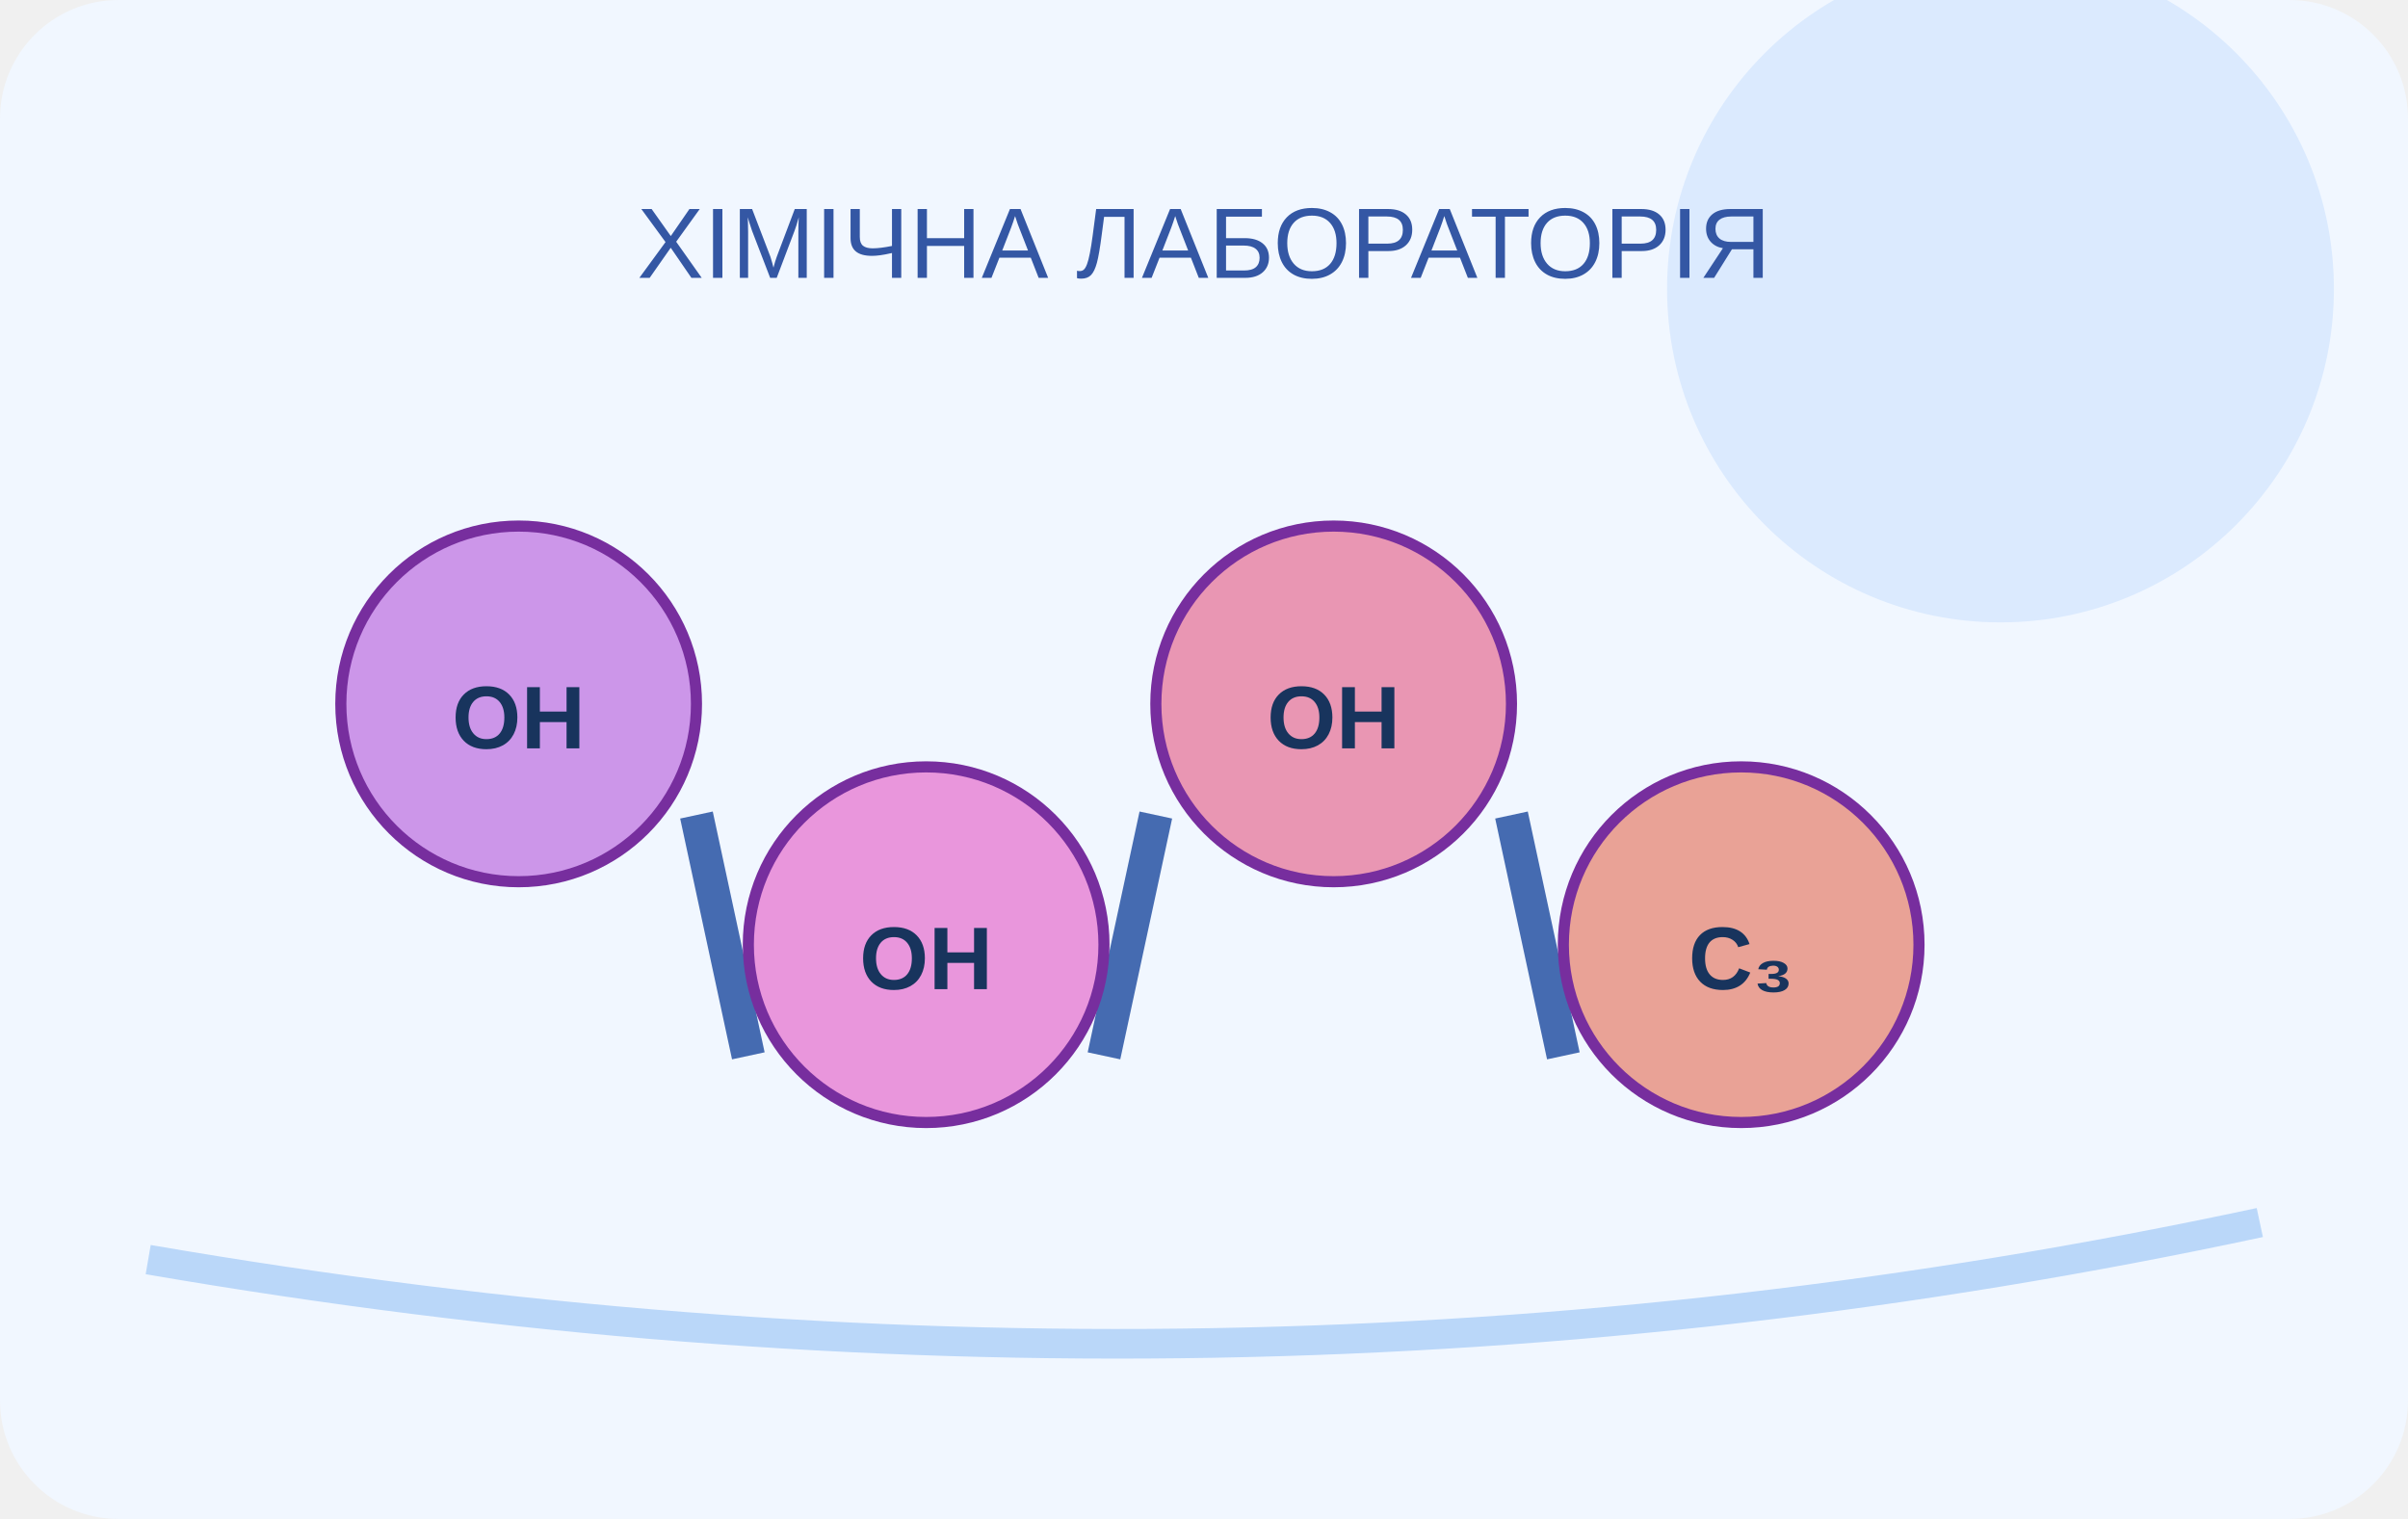
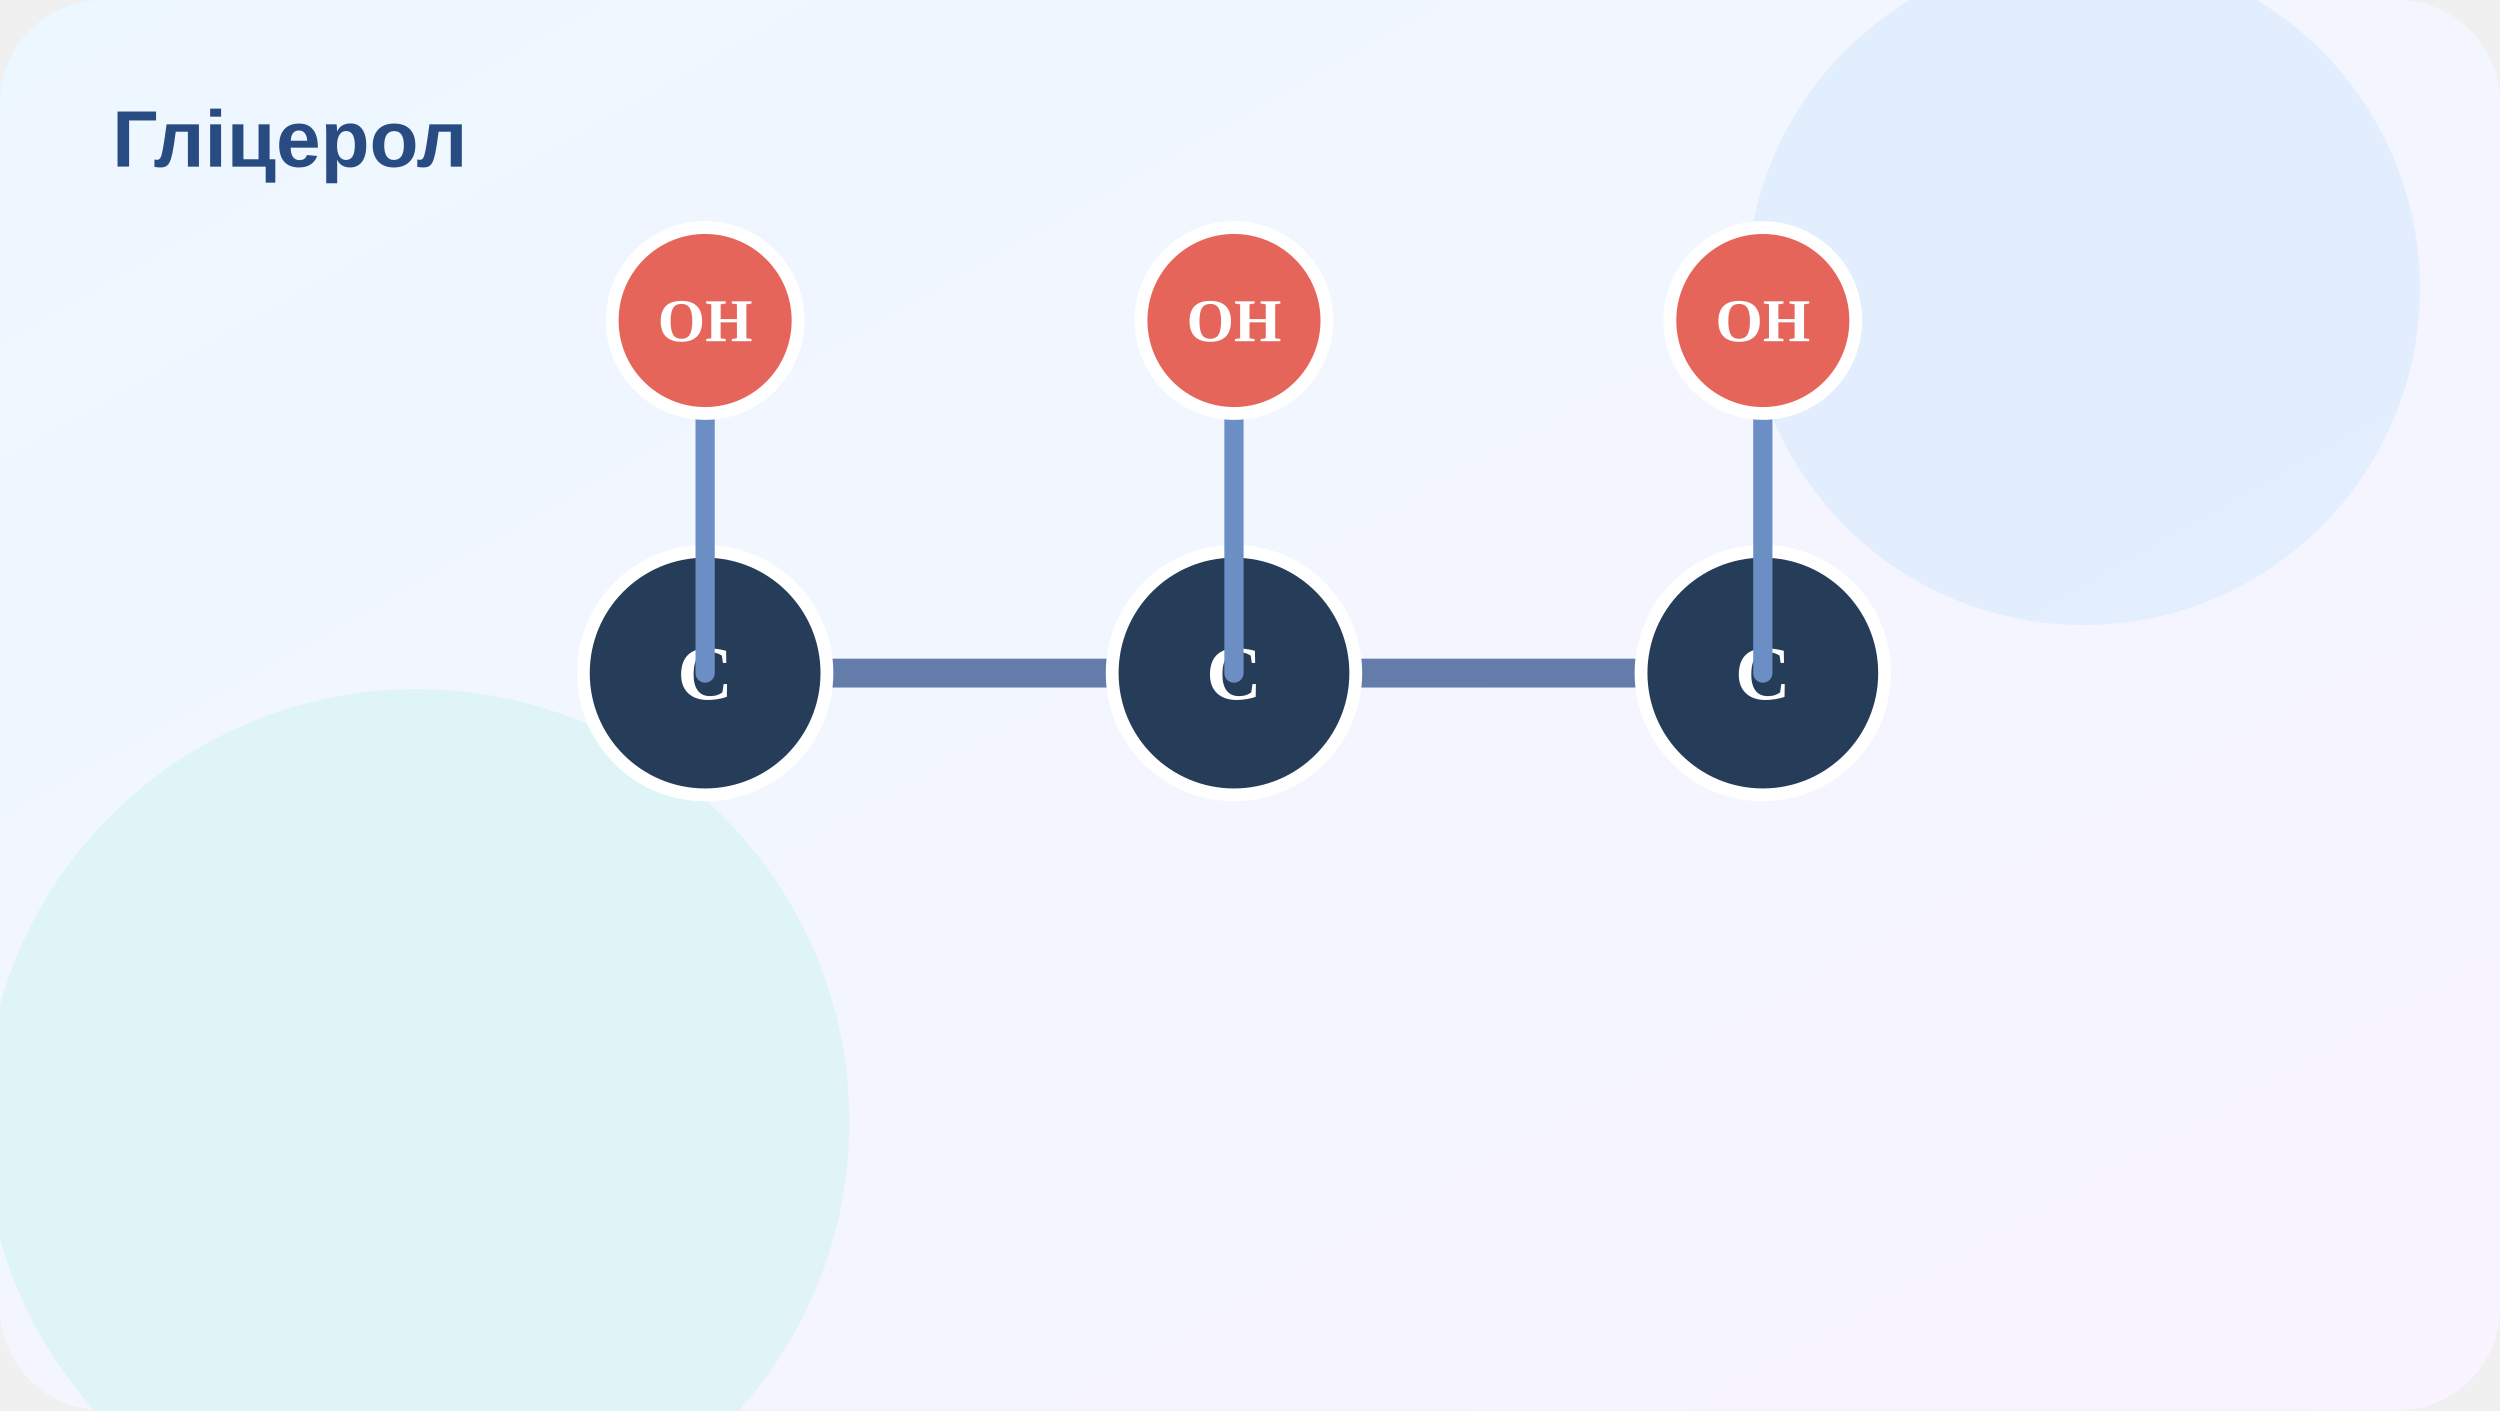
- <svg xmlns="http://www.w3.org/2000/svg" viewBox="0 0 650 410">
-   <rect width="650" height="410" rx="32" fill="#f1f7ff" />
-   <circle cx="540" cy="78" r="90" fill="#dbeafe" />
-   <path d="M40 340 Q330 390 610 330" fill="none" stroke="#bad7f9" stroke-width="8" />
-   <line x1="188" y1="220" x2="202" y2="285" stroke="#456bb1" stroke-width="9" />
-   <line x1="298" y1="285" x2="312" y2="220" stroke="#456bb1" stroke-width="9" />
-   <line x1="408" y1="220" x2="422" y2="285" stroke="#456bb1" stroke-width="9" />
-   <circle cx="140" cy="190" r="48" fill="hsl(279 65% 75%)" stroke="hsl(279 55% 40%)" stroke-width="3" />
-   <text x="140" y="202" font-size="24" text-anchor="middle" font-family="Arial" fill="#18345d" font-weight="bold">OH</text>
-   <circle cx="250" cy="255" r="48" fill="hsl(309 65% 75%)" stroke="hsl(279 55% 40%)" stroke-width="3" />
-   <text x="250" y="267" font-size="24" text-anchor="middle" font-family="Arial" fill="#18345d" font-weight="bold">OH</text>
-   <circle cx="360" cy="190" r="48" fill="hsl(339 65% 75%)" stroke="hsl(279 55% 40%)" stroke-width="3" />
-   <text x="360" y="202" font-size="24" text-anchor="middle" font-family="Arial" fill="#18345d" font-weight="bold">OH</text>
-   <circle cx="470" cy="255" r="48" fill="hsl(9 65% 75%)" stroke="hsl(279 55% 40%)" stroke-width="3" />
-   <text x="470" y="267" font-size="24" text-anchor="middle" font-family="Arial" fill="#18345d" font-weight="bold">C₃</text>
-   <text x="325" y="75" text-anchor="middle" font-family="Arial" font-size="27" fill="#3457a4">ХІМІЧНА ЛАБОРАТОРІЯ</text>
+ <svg xmlns="http://www.w3.org/2000/svg" viewBox="0 0 780 440" role="img">
+   <defs>
+     <linearGradient id="bg" x2="1" y2="1">
+       <stop stop-color="#edf7ff" />
+       <stop offset="1" stop-color="#f9f4ff" />
+     </linearGradient>
+     <linearGradient id="glass" x2="1">
+       <stop stop-color="#bfeeff" stop-opacity=".5" />
+       <stop offset="1" stop-color="#62c9ed" stop-opacity=".65" />
+     </linearGradient>
+   </defs>
+   <rect width="780" height="440" rx="32" fill="url(#bg)" />
+   <circle cx="650" cy="90" r="105" fill="#d9eafe" opacity=".65" />
+   <circle cx="130" cy="350" r="135" fill="#d7f4f3" opacity=".7" />
+   <line x1="220" y1="210" x2="385" y2="210" stroke="#647caa" stroke-width="9" stroke-linecap="round" />
+   <line x1="385" y1="210" x2="550" y2="210" stroke="#647caa" stroke-width="9" stroke-linecap="round" />
+   <circle cx="220" cy="210" r="38" fill="#263d5a" stroke="#fff" stroke-width="4" />
+   <text x="220" y="218.16" text-anchor="middle" fill="white" font-weight="750" font-size="24">C</text>
+   <circle cx="385" cy="210" r="38" fill="#263d5a" stroke="#fff" stroke-width="4" />
+   <text x="385" y="218.16" text-anchor="middle" fill="white" font-weight="750" font-size="24">C</text>
+   <circle cx="550" cy="210" r="38" fill="#263d5a" stroke="#fff" stroke-width="4" />
+   <text x="550" y="218.16" text-anchor="middle" fill="white" font-weight="750" font-size="24">C</text>
+   <line x1="220" y1="210" x2="220" y2="120" stroke="#6b8fc5" stroke-width="6" stroke-linecap="round" />
+   <circle cx="220" cy="100" r="29" fill="#e6655b" stroke="#fff" stroke-width="4" />
+   <text x="220" y="106.46" text-anchor="middle" fill="white" font-weight="750" font-size="19">OH</text>
+   <line x1="385" y1="210" x2="385" y2="120" stroke="#6b8fc5" stroke-width="6" stroke-linecap="round" />
+   <circle cx="385" cy="100" r="29" fill="#e6655b" stroke="#fff" stroke-width="4" />
+   <text x="385" y="106.46" text-anchor="middle" fill="white" font-weight="750" font-size="19">OH</text>
+   <line x1="550" y1="210" x2="550" y2="120" stroke="#6b8fc5" stroke-width="6" stroke-linecap="round" />
+   <circle cx="550" cy="100" r="29" fill="#e6655b" stroke="#fff" stroke-width="4" />
+   <text x="550" y="106.46" text-anchor="middle" fill="white" font-weight="750" font-size="19">OH</text>
+   <text x="35" y="52" fill="#284c82" font-size="25" font-family="Arial,sans-serif" font-weight="bold">Гліцерол</text>
</svg>
